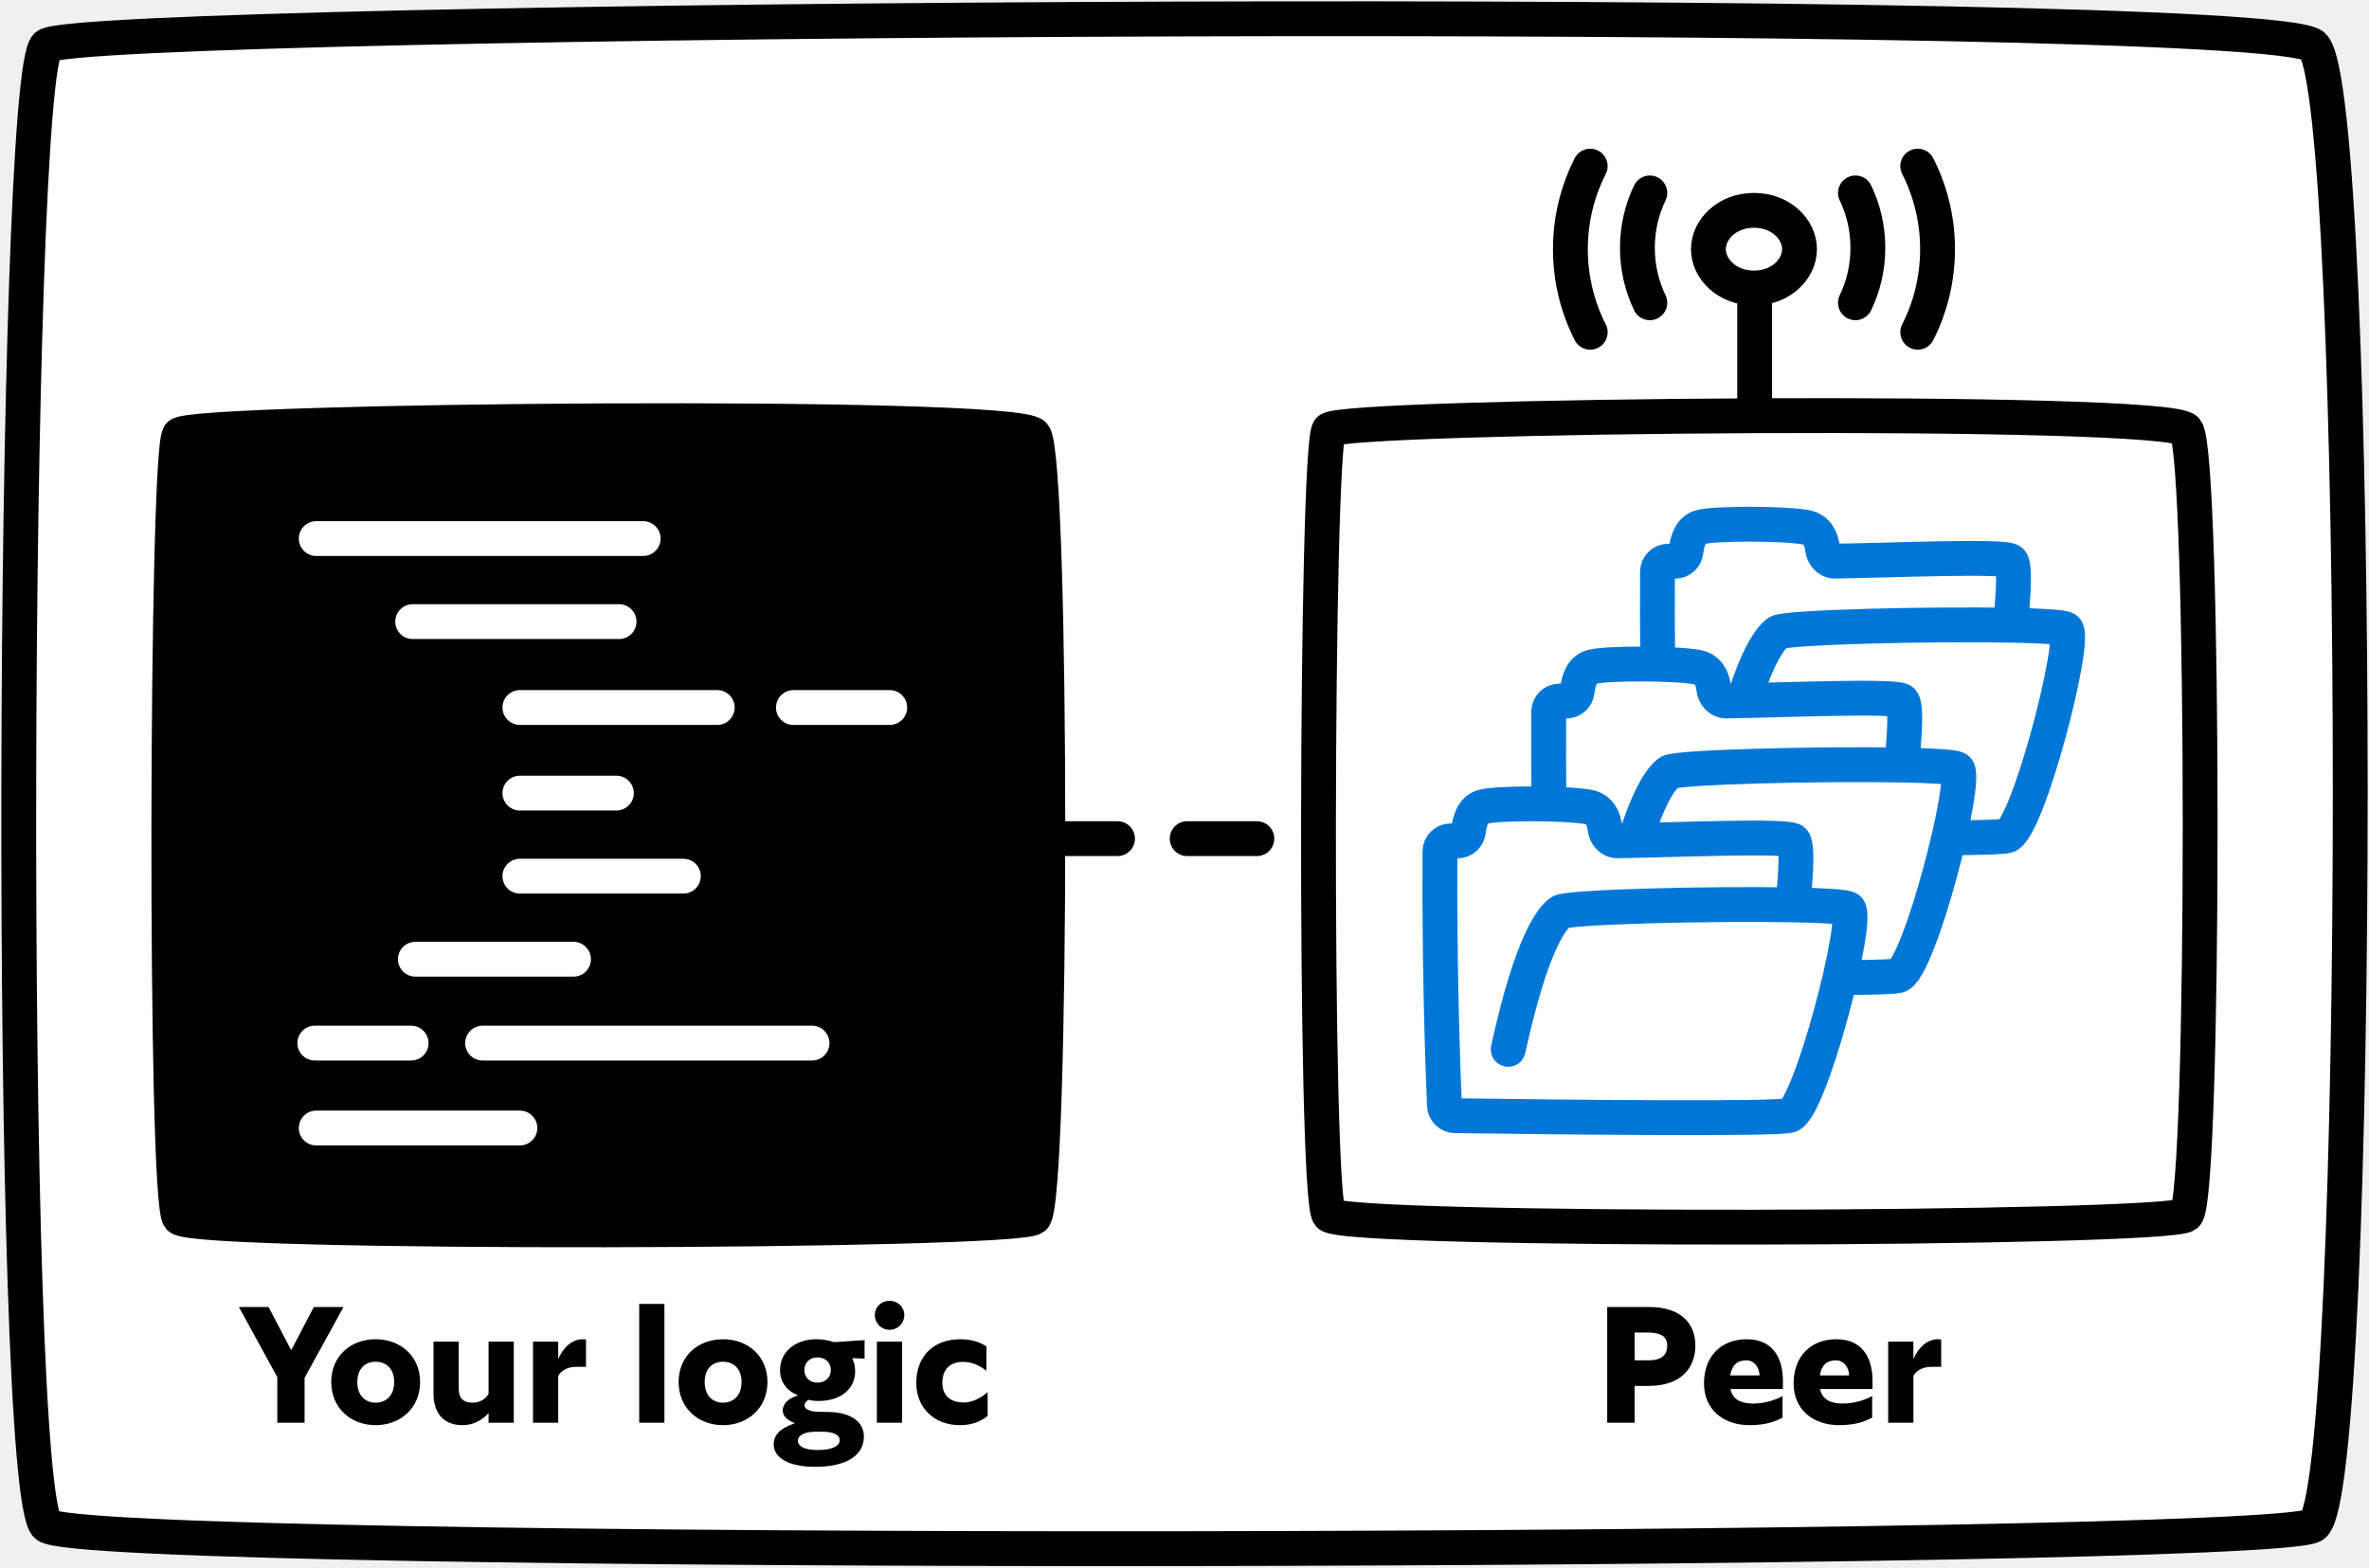
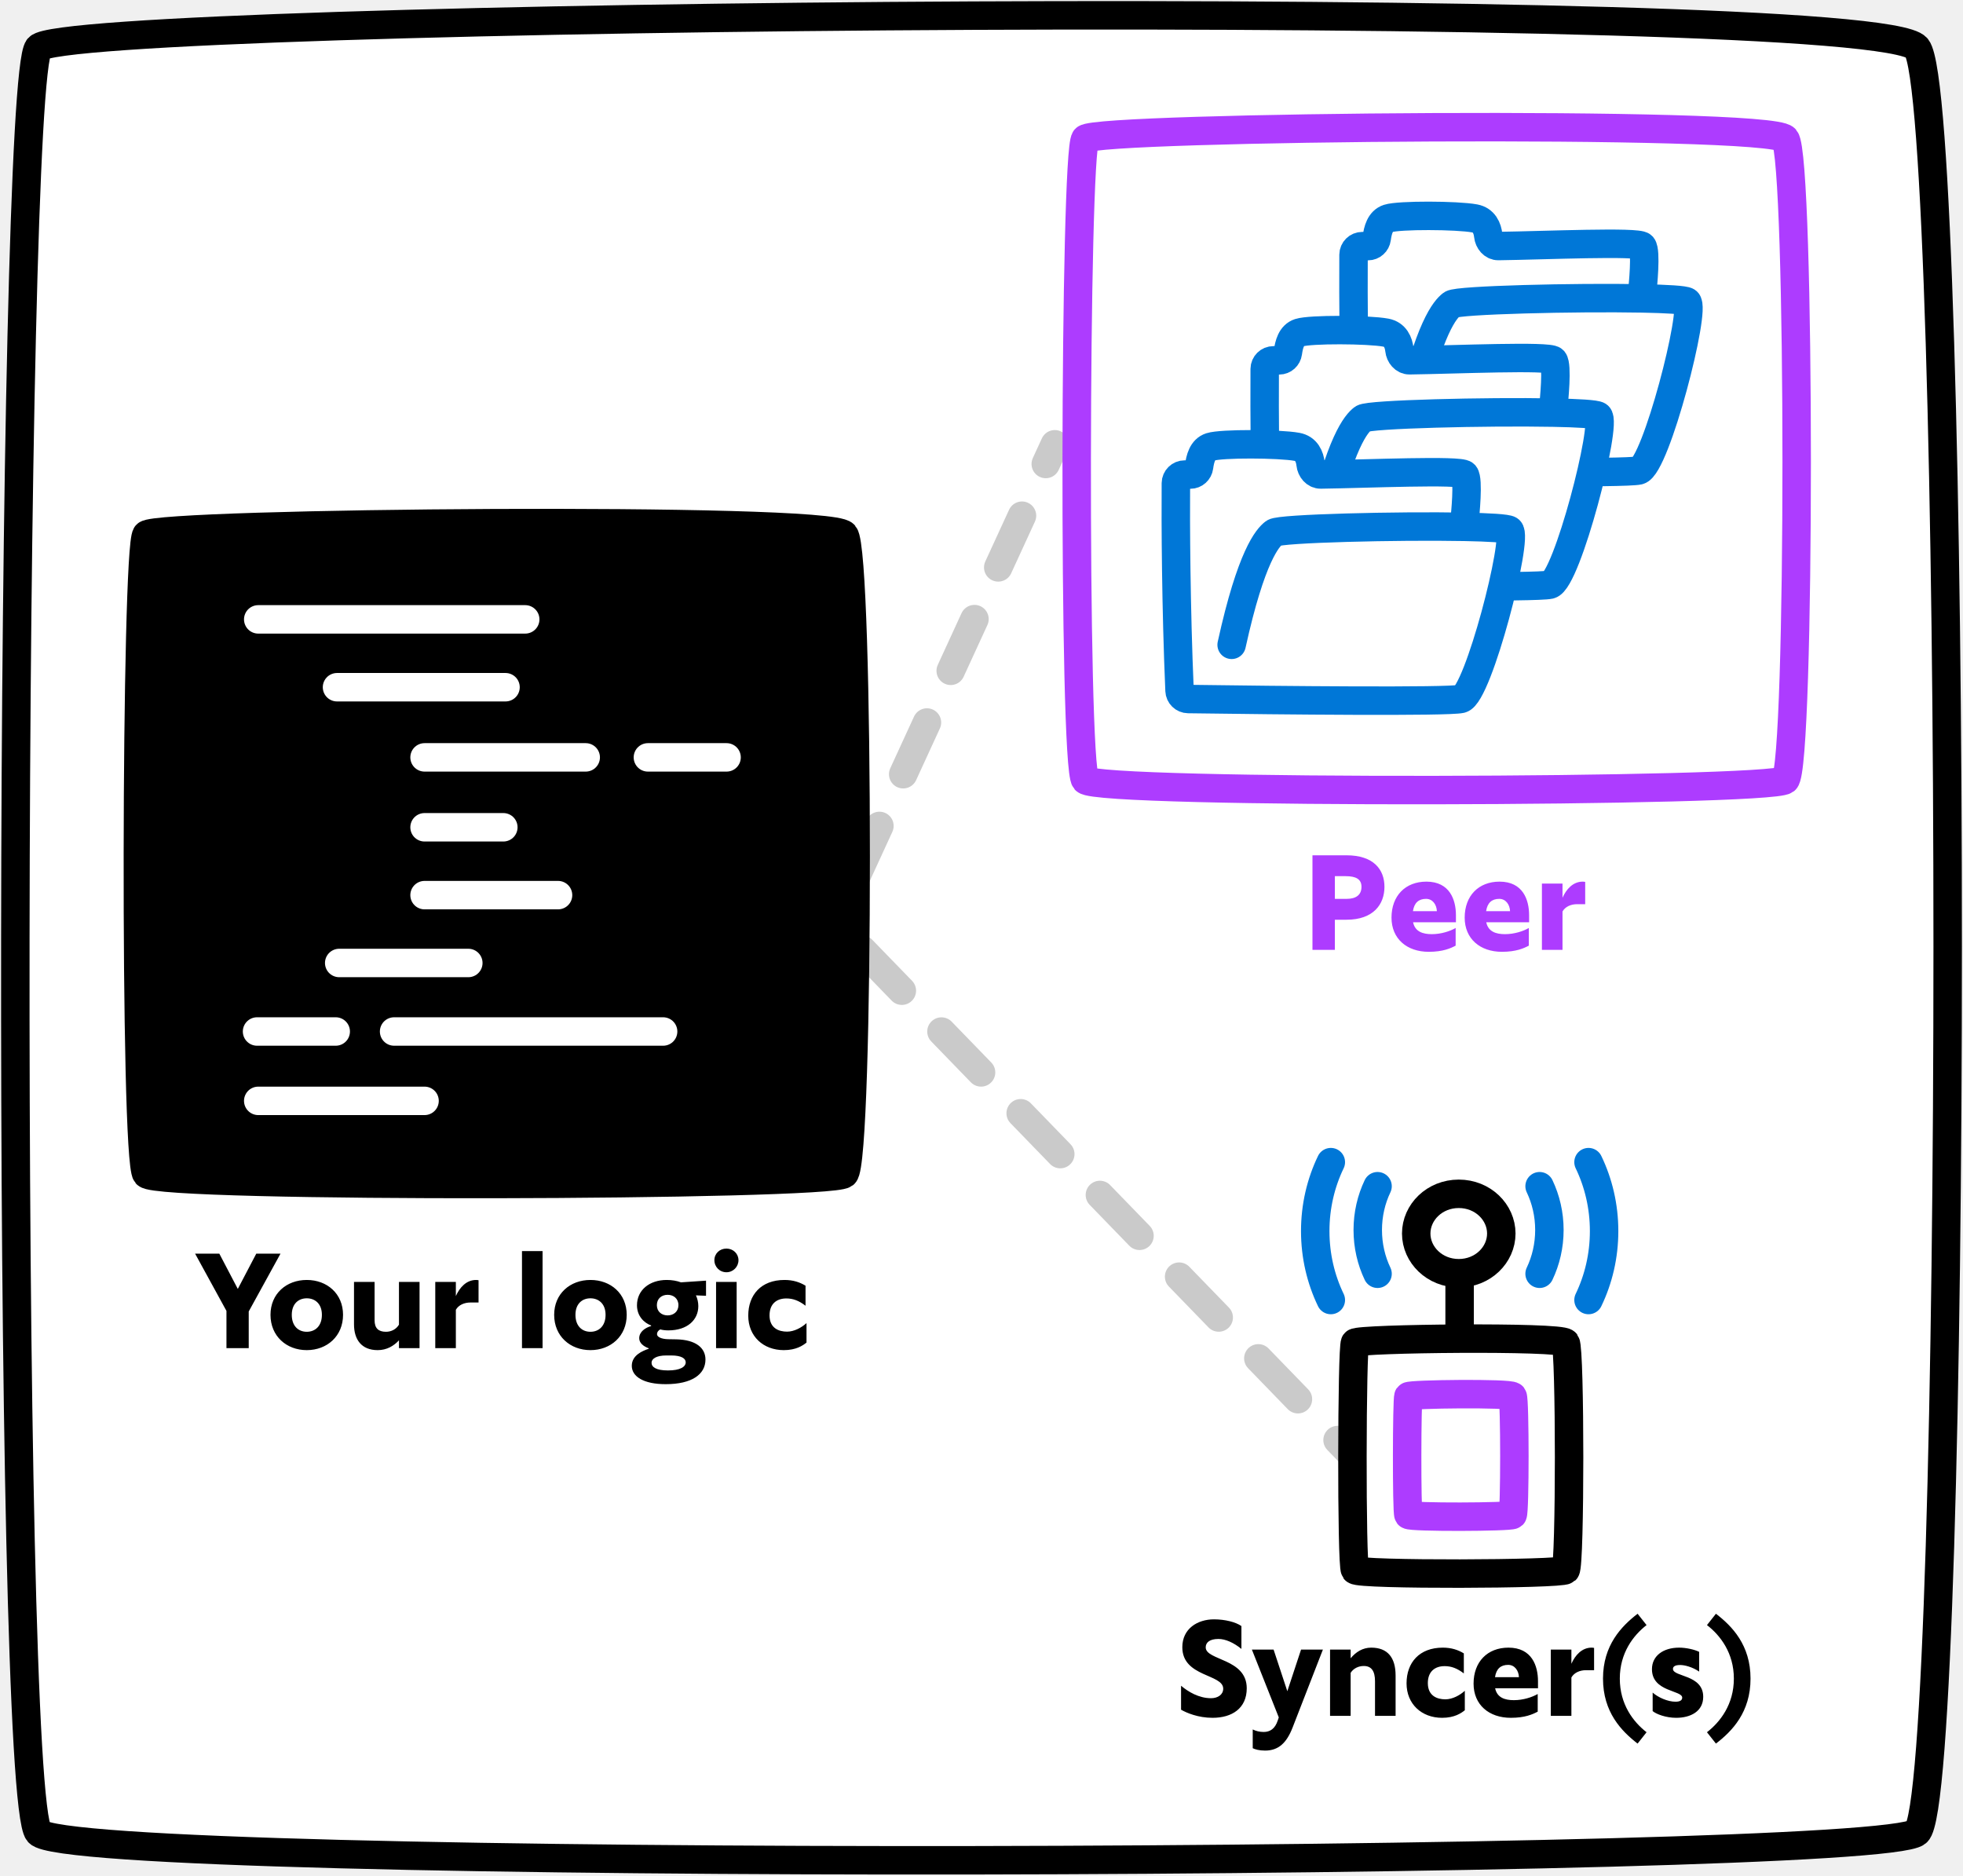
- <svg xmlns="http://www.w3.org/2000/svg" height="123" viewBox="0 0 884 585" fill="none">
-   <path d="M863.091 17.055C844.547 1.123 30.425 6.434 17.443 17.055C4.462 27.676 2.607 556.966 17.443 569.357C32.279 581.749 844.546 579.979 863.091 569.357C881.636 558.736 881.636 32.987 863.091 17.055Z" fill="white" stroke="black" stroke-width="13" stroke-linecap="round" stroke-linejoin="round" />
-   <path d="M618.503 213.395C618.365 231.645 618.545 270.19 620.181 308.203C620.272 310.317 621.992 311.99 624.107 312.019C666.742 312.616 742.72 313.371 748.8 311.966C756.628 310.157 775.298 237.803 770.886 234.814C769.724 234.027 761.661 233.557 750.425 233.343V230.716C750.425 230.568 750.433 230.423 750.448 230.276C750.672 228.182 752.365 211.709 750.425 209.458C748.509 207.235 706.143 209.122 684.686 209.42C682.179 209.455 680.324 207.144 680.059 204.651C679.692 201.208 678.133 197.589 673.855 196.795C665.725 195.288 639.272 195.2 634.342 196.795C630.643 197.993 629.595 202.146 629.09 205.928C628.822 207.937 627.163 209.458 625.136 209.458H622.493C620.302 209.458 618.519 211.205 618.503 213.395Z" fill="white" />
-   <path d="M643.98 287.251C652.916 246.519 660.515 238.219 663.405 236.048C666.046 234.066 719.924 232.761 750.425 233.343M750.425 233.343C761.661 233.557 769.724 234.027 770.886 234.814C775.298 237.803 756.628 310.157 748.8 311.966C742.72 313.371 666.742 312.616 624.107 312.019C621.992 311.99 620.272 310.317 620.181 308.203C618.545 270.19 618.365 231.645 618.503 213.395C618.519 211.205 620.302 209.458 622.493 209.458H625.136C627.163 209.458 628.822 207.937 629.09 205.928C629.595 202.146 630.643 197.993 634.342 196.795C639.272 195.2 665.725 195.288 673.855 196.795C678.133 197.589 679.692 201.208 680.059 204.651C680.324 207.144 682.179 209.455 684.686 209.42C706.143 209.122 748.509 207.235 750.425 209.458C752.365 211.709 750.672 228.182 750.448 230.276C750.433 230.423 750.425 230.568 750.425 230.716V233.343Z" stroke="#0077D7" stroke-width="13" stroke-linecap="round" stroke-linejoin="round" />
-   <path d="M577.912 265.584C577.775 283.833 577.954 322.378 579.59 360.392C579.681 362.505 581.401 364.178 583.517 364.208C626.151 364.805 702.129 365.559 708.209 364.154C716.038 362.345 734.707 289.992 730.295 287.003C729.134 286.216 721.07 285.746 709.834 285.531V282.904C709.834 282.757 709.842 282.611 709.857 282.464C710.081 280.37 711.774 263.897 709.834 261.646C707.918 259.424 665.552 261.31 644.095 261.608C641.588 261.643 639.733 259.332 639.468 256.839C639.102 253.397 637.542 249.777 633.264 248.984C625.134 247.476 598.682 247.388 593.752 248.984C590.053 250.181 589.004 254.334 588.499 258.117C588.231 260.125 586.572 261.646 584.546 261.646H581.902C579.712 261.646 577.929 263.393 577.912 265.584Z" fill="white" />
-   <path d="M603.389 339.439C612.325 298.708 619.924 290.408 622.815 288.237C625.455 286.254 679.333 284.949 709.834 285.531M709.834 285.531C721.07 285.746 729.134 286.216 730.295 287.003C734.707 289.992 716.038 362.345 708.209 364.154C702.129 365.559 626.151 364.805 583.517 364.208C581.401 364.178 579.681 362.505 579.59 360.392C577.954 322.378 577.775 283.833 577.912 265.584C577.929 263.393 579.712 261.646 581.902 261.646H584.546C586.572 261.646 588.231 260.125 588.499 258.117C589.004 254.334 590.053 250.181 593.752 248.984C598.682 247.388 625.134 247.476 633.264 248.984C637.542 249.777 639.102 253.397 639.468 256.839C639.733 259.332 641.588 261.643 644.095 261.608C665.552 261.31 707.918 259.424 709.834 261.646C711.774 263.897 710.081 280.37 709.857 282.464C709.842 282.611 709.834 282.757 709.834 282.904V285.531Z" stroke="#0077D7" stroke-width="13" stroke-linecap="round" stroke-linejoin="round" />
-   <path d="M537.321 317.772C537.184 336.022 537.364 374.566 538.999 412.58C539.09 414.694 540.81 416.367 542.926 416.396C585.561 416.993 661.538 417.748 667.618 416.343C675.447 414.534 694.116 342.18 689.704 339.191C688.543 338.404 680.479 337.934 669.243 337.719V335.093C669.243 334.945 669.251 334.799 669.267 334.652C669.491 332.559 671.183 316.086 669.243 313.835C667.327 311.612 624.961 313.499 603.504 313.797C600.998 313.831 599.143 311.52 598.877 309.028C598.511 305.585 596.951 301.965 592.673 301.172C584.543 299.664 558.091 299.576 553.161 301.172C549.462 302.369 548.413 306.523 547.909 310.305C547.64 312.314 545.981 313.835 543.955 313.835H541.311C539.121 313.835 537.338 315.582 537.321 317.772Z" fill="white" />
-   <path d="M562.798 391.627C571.734 350.896 579.333 342.596 582.224 340.425C584.864 338.442 638.742 337.138 669.243 337.719M669.243 337.719C680.479 337.934 688.543 338.404 689.704 339.191C694.116 342.18 675.447 414.534 667.618 416.343C661.538 417.748 585.561 416.993 542.926 416.396C540.81 416.367 539.09 414.694 538.999 412.58C537.364 374.566 537.184 336.022 537.321 317.772C537.338 315.582 539.121 313.835 541.311 313.835H543.955C545.981 313.835 547.64 312.314 547.909 310.305C548.413 306.523 549.462 302.369 553.161 301.172C558.091 299.576 584.543 299.664 592.673 301.172C596.951 301.965 598.511 305.585 598.877 309.028C599.143 311.52 600.998 313.831 603.504 313.797C624.961 313.499 667.327 311.612 669.243 313.835C671.183 316.086 669.491 332.559 669.267 334.652C669.251 334.799 669.243 334.945 669.243 335.093V337.719Z" stroke="#0077D7" stroke-width="13" stroke-linecap="round" stroke-linejoin="round" />
-   <path d="M654.756 155.153C576.399 155.51 498.401 157.621 495.949 160.434C491.04 166.069 490.339 446.842 495.949 453.415C501.56 459.989 808.727 459.05 815.74 453.415C822.753 447.781 822.753 168.886 815.74 160.434C812.229 156.203 733.313 154.796 654.756 155.153ZM654.756 155.153V111" stroke="black" stroke-width="13" stroke-linecap="round" stroke-linejoin="round" />
-   <path d="M614.904 497.336C619.576 497.336 622.136 498.68 622.136 502.2C622.136 505.912 619.64 507.704 615.352 507.704H609.976V497.336H614.904ZM615.288 517.24C627.576 517.24 632.632 510.2 632.632 502.2C632.632 494.2 627.576 487.8 615.288 487.8H599.736V531H609.976V517.24H615.288ZM651.661 507.704C654.605 507.704 656.461 510.264 656.589 513.336H645.645C646.221 509.496 648.269 507.704 651.661 507.704ZM652.877 531.896C659.341 531.896 662.861 530.296 665.165 529.08V521.016C662.605 522.488 658.509 523.832 654.285 523.832C650.125 523.832 646.605 522.68 645.709 518.392H665.293V515.192C665.293 508.216 662.541 499.832 651.789 499.832C642.189 499.832 635.853 506.296 635.853 516.28C635.853 525.944 642.893 531.896 652.877 531.896ZM685.099 507.704C688.043 507.704 689.899 510.264 690.027 513.336H679.083C679.659 509.496 681.707 507.704 685.099 507.704ZM686.315 531.896C692.779 531.896 696.299 530.296 698.603 529.08V521.016C696.043 522.488 691.947 523.832 687.723 523.832C683.562 523.832 680.043 522.68 679.147 518.392H698.731V515.192C698.731 508.216 695.979 499.832 685.227 499.832C675.627 499.832 669.291 506.296 669.291 516.28C669.291 525.944 676.331 531.896 686.315 531.896ZM724.36 499.96C724.168 499.896 723.592 499.832 723.208 499.832C718.792 499.832 715.72 503.288 713.992 507.192V500.728H704.584V531H713.992V513.464C715.272 511.224 717.896 510.136 720.648 510.136H724.36V499.96Z" fill="black" />
-   <path d="M671.5 93C671.5 100.34 664.596 107.5 654.5 107.5C644.404 107.5 637.5 100.34 637.5 93C637.5 85.66 644.404 78.5 654.5 78.5C664.596 78.5 671.5 85.66 671.5 93Z" stroke="black" stroke-width="13" />
-   <path d="M615.641 72C612.673 78.156 611 85.122 611 92.5C611 99.878 612.673 106.844 615.641 113M692.359 113C695.327 106.844 697 99.878 697 92.5C697 85.122 695.327 78.156 692.359 72" stroke="black" stroke-width="13" stroke-linecap="round" />
-   <path d="M593.394 62C588.665 71.309 586 81.843 586 93C586 104.157 588.665 114.691 593.394 124M715.606 124C720.335 114.691 723 104.157 723 93C723 81.843 720.335 71.309 715.606 62" stroke="black" stroke-width="13" stroke-linecap="round" />
-   <path d="M385.756 162.318C378.765 153.892 71.831 156.701 66.937 162.318C62.043 167.936 61.344 447.875 66.937 454.429C72.531 460.983 378.765 460.047 385.756 454.429C392.748 448.812 392.748 170.744 385.756 162.318Z" fill="black" stroke="black" stroke-width="13" stroke-linecap="round" stroke-linejoin="round" />
-   <path d="M128.184 487.8H117.112L108.664 503.928L100.216 487.8H89.144L103.48 513.976V531H113.656V514.232L128.184 487.8ZM140.179 531.896C149.459 531.896 156.755 525.496 156.755 515.768C156.755 506.104 149.459 499.832 140.179 499.832C130.899 499.832 123.603 506.104 123.603 515.768C123.603 525.496 130.899 531.896 140.179 531.896ZM133.331 515.768C133.331 510.712 136.403 508.216 140.179 508.216C143.955 508.216 147.091 510.712 147.091 515.768C147.091 520.952 143.955 523.512 140.179 523.512C136.403 523.512 133.331 520.952 133.331 515.768ZM191.716 531V500.728H182.308V520.248C181.028 522.424 178.724 523.512 176.356 523.512C172.836 523.512 171.172 521.784 171.172 518.264V500.728H161.764V520.12C161.764 527.032 165.156 531.896 172.58 531.896C176.74 531.896 179.94 529.976 182.308 527.416V531H191.716ZM218.673 499.96C218.481 499.896 217.905 499.832 217.521 499.832C213.105 499.832 210.033 503.288 208.305 507.192V500.728H198.897V531H208.305V513.464C209.585 511.224 212.208 510.136 214.961 510.136H218.673V499.96ZM238.522 486.648V531H247.93V486.648H238.522ZM269.804 531.896C279.084 531.896 286.38 525.496 286.38 515.768C286.38 506.104 279.084 499.832 269.804 499.832C260.524 499.832 253.228 506.104 253.228 515.768C253.228 525.496 260.524 531.896 269.804 531.896ZM262.956 515.768C262.956 510.712 266.028 508.216 269.804 508.216C273.58 508.216 276.716 510.712 276.716 515.768C276.716 520.952 273.58 523.512 269.804 523.512C266.028 523.512 262.956 520.952 262.956 515.768ZM305.085 516.024C302.333 516.024 300.157 514.296 300.157 511.352C300.157 508.344 302.333 506.616 305.085 506.616C307.773 506.616 310.013 508.344 310.013 511.352C310.013 514.296 307.773 516.024 305.085 516.024ZM305.213 541.176C299.709 541.176 297.725 539.576 297.725 537.656C297.725 535.928 299.773 534.328 304.509 534.328H306.685C311.549 534.328 313.341 535.8 313.341 537.464C313.341 539.512 310.845 541.176 305.213 541.176ZM291.069 511.416C291.069 516.408 294.397 519.48 297.533 520.632V520.888C294.845 521.656 292.093 523.512 292.093 526.456C292.093 528.632 294.013 530.168 296.445 531.064V531.256C293.501 532.28 288.701 534.264 288.701 539.064C288.701 543.928 294.013 547.448 304.189 547.448C316.157 547.448 322.365 542.968 322.365 536.184C322.365 530.872 317.949 527.16 309.117 526.968L305.341 526.904C302.205 526.84 300.221 525.88 300.221 524.6C300.221 523.768 300.669 523 301.693 522.424C302.845 522.744 304.125 522.872 305.405 522.872C314.237 522.872 319.101 517.944 319.101 511.8C319.101 510.072 318.717 508.408 318.013 506.872L322.621 507.064V500.152L311.165 500.92C309.245 500.216 307.069 499.832 304.637 499.832C296.893 499.832 291.069 504.376 291.069 511.416ZM327.209 500.728V531H336.617V500.728H327.209ZM331.945 485.496C328.809 485.496 326.441 487.8 326.441 490.808C326.441 493.816 328.809 496.312 331.945 496.312C335.017 496.312 337.449 493.816 337.449 490.808C337.449 487.8 335.017 485.496 331.945 485.496ZM358.172 531.896C363.804 531.896 366.876 529.784 368.54 528.44V519.544C366.3 521.592 362.908 523.448 359.644 523.448C355.932 523.448 351.644 521.912 351.644 516.024C351.644 510.904 354.716 508.28 359.324 508.28C362.396 508.28 365.084 509.304 368.092 511.608V502.456C365.468 500.856 362.396 499.832 358.492 499.832C347.74 499.832 341.916 506.68 341.916 516.152C341.916 525.56 348.764 531.896 358.172 531.896Z" fill="black" />
-   <path d="M118 201C153.296 201 227.109 201 240 201" stroke="white" stroke-width="13" stroke-linecap="round" stroke-linejoin="round" />
-   <path d="M154 232H231" stroke="white" stroke-width="13" stroke-linecap="round" stroke-linejoin="round" />
-   <path d="M118 421H194" stroke="white" stroke-width="13" stroke-linecap="round" stroke-linejoin="round" />
-   <path d="M194.001 264.056H267.645" stroke="white" stroke-width="13" stroke-linecap="round" stroke-linejoin="round" />
-   <path d="M296.059 264.056H332.011" stroke="white" stroke-width="13" stroke-linecap="round" stroke-linejoin="round" />
-   <path d="M180.084 389.308C215.65 389.308 290.028 389.308 303.017 389.308" stroke="white" stroke-width="13" stroke-linecap="round" stroke-linejoin="round" />
-   <path d="M117.459 389.308H153.411" stroke="white" stroke-width="13" stroke-linecap="round" stroke-linejoin="round" />
-   <path d="M194 296H230" stroke="white" stroke-width="13" stroke-linecap="round" stroke-linejoin="round" />
-   <path d="M194 327H255" stroke="white" stroke-width="13" stroke-linecap="round" stroke-linejoin="round" />
-   <path d="M155 358H214" stroke="white" stroke-width="13" stroke-linecap="round" stroke-linejoin="round" />
-   <path d="M391 313H492" stroke="black" stroke-width="13" stroke-linecap="round" stroke-linejoin="round" stroke-dasharray="26 26" />
+ <svg xmlns="http://www.w3.org/2000/svg" width="188" viewBox="0 0 897 857" fill="none">
+   <path d="M875.883 21.845C857.062 -1.676 30.775 6.164 17.599 21.845C4.424 37.526 2.541 818.947 17.599 837.241C32.657 855.535 857.061 852.921 875.883 837.241C894.705 821.56 894.705 45.366 875.883 21.845Z" fill="white" stroke="black" stroke-width="13" stroke-linecap="round" stroke-linejoin="round" />
+   <path d="M618.503 116.395C618.365 134.645 618.545 173.19 620.181 211.203C620.272 213.317 621.992 214.99 624.107 215.019C666.742 215.616 742.72 216.371 748.8 214.966C756.628 213.157 775.298 140.803 770.886 137.814C769.724 137.027 761.661 136.557 750.425 136.343V133.716C750.425 133.568 750.433 133.423 750.448 133.276C750.672 131.182 752.365 114.709 750.425 112.458C748.509 110.235 706.143 112.122 684.686 112.42C682.179 112.455 680.324 110.144 680.059 107.651C679.692 104.208 678.133 100.589 673.855 99.795C665.725 98.288 639.272 98.2 634.342 99.795C630.643 100.993 629.595 105.146 629.09 108.928C628.822 110.937 627.163 112.458 625.136 112.458H622.493C620.302 112.458 618.519 114.205 618.503 116.395Z" fill="white" />
+   <path d="M643.98 190.251C652.916 149.519 660.515 141.219 663.405 139.048C666.046 137.066 719.924 135.761 750.425 136.343M750.425 136.343C761.661 136.557 769.724 137.027 770.886 137.814C775.298 140.803 756.628 213.157 748.8 214.966C742.72 216.371 666.742 215.616 624.107 215.019C621.992 214.99 620.272 213.317 620.181 211.203C618.545 173.19 618.365 134.645 618.503 116.395C618.519 114.205 620.302 112.458 622.493 112.458H625.136C627.163 112.458 628.822 110.937 629.09 108.928C629.595 105.146 630.643 100.993 634.342 99.795C639.272 98.2 665.725 98.288 673.855 99.795C678.133 100.589 679.692 104.208 680.059 107.651C680.324 110.144 682.179 112.455 684.686 112.42C706.143 112.122 748.509 110.235 750.425 112.458C752.365 114.709 750.672 131.182 750.448 133.276C750.433 133.423 750.425 133.568 750.425 133.716V136.343Z" stroke="#0077D7" stroke-width="13" stroke-linecap="round" stroke-linejoin="round" />
+   <path d="M577.912 168.584C577.775 186.833 577.954 225.378 579.59 263.392C579.681 265.505 581.401 267.178 583.517 267.208C626.151 267.805 702.129 268.559 708.209 267.154C716.038 265.345 734.707 192.992 730.295 190.003C729.134 189.216 721.07 188.746 709.834 188.531V185.904C709.834 185.757 709.842 185.611 709.857 185.464C710.081 183.37 711.774 166.897 709.834 164.646C707.918 162.424 665.552 164.31 644.095 164.608C641.588 164.643 639.733 162.332 639.468 159.839C639.102 156.397 637.542 152.777 633.264 151.984C625.134 150.476 598.682 150.388 593.752 151.984C590.053 153.181 589.004 157.334 588.499 161.117C588.231 163.125 586.572 164.646 584.546 164.646H581.902C579.712 164.646 577.929 166.393 577.912 168.584Z" fill="white" />
+   <path d="M603.389 242.439C612.325 201.708 619.924 193.408 622.815 191.237C625.455 189.254 679.333 187.949 709.834 188.531M709.834 188.531C721.07 188.746 729.134 189.216 730.295 190.003C734.707 192.992 716.038 265.345 708.209 267.154C702.129 268.559 626.151 267.805 583.517 267.208C581.401 267.178 579.681 265.505 579.59 263.392C577.954 225.378 577.775 186.833 577.912 168.584C577.929 166.393 579.712 164.646 581.902 164.646H584.546C586.572 164.646 588.231 163.125 588.499 161.117C589.004 157.334 590.053 153.181 593.752 151.984C598.682 150.388 625.134 150.476 633.264 151.984C637.542 152.777 639.102 156.397 639.468 159.839C639.733 162.332 641.588 164.643 644.095 164.608C665.552 164.31 707.918 162.424 709.834 164.646C711.774 166.897 710.081 183.37 709.857 185.464C709.842 185.611 709.834 185.757 709.834 185.904V188.531Z" stroke="#0077D7" stroke-width="13" stroke-linecap="round" stroke-linejoin="round" />
+   <path d="M537.321 220.772C537.184 239.022 537.364 277.566 538.999 315.58C539.09 317.694 540.81 319.367 542.926 319.396C585.561 319.993 661.538 320.748 667.618 319.343C675.447 317.534 694.116 245.18 689.704 242.191C688.543 241.404 680.479 240.934 669.243 240.719V238.093C669.243 237.945 669.251 237.799 669.267 237.652C669.491 235.559 671.183 219.086 669.243 216.835C667.327 214.612 624.961 216.499 603.504 216.797C600.998 216.831 599.143 214.52 598.877 212.028C598.511 208.585 596.951 204.965 592.673 204.172C584.543 202.664 558.091 202.576 553.161 204.172C549.462 205.369 548.413 209.523 547.909 213.305C547.64 215.314 545.981 216.835 543.955 216.835H541.311C539.121 216.835 537.338 218.582 537.321 220.772Z" fill="white" />
+   <path d="M562.798 294.627C571.734 253.896 579.333 245.596 582.224 243.425C584.864 241.442 638.742 240.138 669.243 240.719M669.243 240.719C680.479 240.934 688.543 241.404 689.704 242.191C694.116 245.18 675.447 317.534 667.618 319.343C661.538 320.748 585.561 319.993 542.926 319.396C540.81 319.367 539.09 317.694 538.999 315.58C537.364 277.566 537.184 239.022 537.321 220.772C537.338 218.582 539.121 216.835 541.311 216.835H543.955C545.981 216.835 547.64 215.314 547.909 213.305C548.413 209.523 549.462 205.369 553.161 204.172C558.091 202.576 584.543 202.664 592.673 204.172C596.951 204.965 598.511 208.585 598.877 212.028C599.143 214.52 600.998 216.831 603.504 216.797C624.961 216.499 667.327 214.612 669.243 216.835C671.183 219.086 669.491 235.559 669.267 237.652C669.251 237.799 669.243 237.945 669.243 238.093V240.719Z" stroke="#0077D7" stroke-width="13" stroke-linecap="round" stroke-linejoin="round" />
+   <path d="M614.904 400.336C619.576 400.336 622.136 401.68 622.136 405.2C622.136 408.912 619.64 410.704 615.352 410.704H609.976V400.336H614.904ZM615.288 420.24C627.576 420.24 632.632 413.2 632.632 405.2C632.632 397.2 627.576 390.8 615.288 390.8H599.736V434H609.976V420.24H615.288ZM651.661 410.704C654.605 410.704 656.461 413.264 656.589 416.336H645.645C646.221 412.496 648.269 410.704 651.661 410.704ZM652.877 434.896C659.341 434.896 662.861 433.296 665.165 432.08V424.016C662.605 425.488 658.509 426.832 654.285 426.832C650.125 426.832 646.605 425.68 645.709 421.392H665.293V418.192C665.293 411.216 662.541 402.832 651.789 402.832C642.189 402.832 635.853 409.296 635.853 419.28C635.853 428.944 642.893 434.896 652.877 434.896ZM685.099 410.704C688.043 410.704 689.899 413.264 690.027 416.336H679.083C679.659 412.496 681.707 410.704 685.099 410.704ZM686.315 434.896C692.779 434.896 696.299 433.296 698.603 432.08V424.016C696.043 425.488 691.947 426.832 687.723 426.832C683.562 426.832 680.043 425.68 679.147 421.392H698.731V418.192C698.731 411.216 695.979 402.832 685.227 402.832C675.627 402.832 669.291 409.296 669.291 419.28C669.291 428.944 676.331 434.896 686.315 434.896ZM724.36 402.96C724.168 402.896 723.592 402.832 723.208 402.832C718.792 402.832 715.72 406.288 713.992 410.192V403.728H704.584V434H713.992V416.464C715.272 414.224 717.896 413.136 720.648 413.136H724.36V402.96Z" fill="#AD3CFF" />
+   <path d="M128.184 572.8H117.112L108.664 588.928L100.216 572.8H89.144L103.48 598.976V616H113.656V599.232L128.184 572.8ZM140.179 616.896C149.459 616.896 156.755 610.496 156.755 600.768C156.755 591.104 149.459 584.832 140.179 584.832C130.899 584.832 123.603 591.104 123.603 600.768C123.603 610.496 130.899 616.896 140.179 616.896ZM133.331 600.768C133.331 595.712 136.403 593.216 140.179 593.216C143.955 593.216 147.091 595.712 147.091 600.768C147.091 605.952 143.955 608.512 140.179 608.512C136.403 608.512 133.331 605.952 133.331 600.768ZM191.716 616V585.728H182.308V605.248C181.028 607.424 178.724 608.512 176.356 608.512C172.836 608.512 171.172 606.784 171.172 603.264V585.728H161.764V605.12C161.764 612.032 165.156 616.896 172.58 616.896C176.74 616.896 179.94 614.976 182.308 612.416V616H191.716ZM218.673 584.96C218.481 584.896 217.905 584.832 217.521 584.832C213.105 584.832 210.033 588.288 208.305 592.192V585.728H198.897V616H208.305V598.464C209.585 596.224 212.208 595.136 214.961 595.136H218.673V584.96ZM238.522 571.648V616H247.93V571.648H238.522ZM269.804 616.896C279.084 616.896 286.38 610.496 286.38 600.768C286.38 591.104 279.084 584.832 269.804 584.832C260.524 584.832 253.228 591.104 253.228 600.768C253.228 610.496 260.524 616.896 269.804 616.896ZM262.956 600.768C262.956 595.712 266.028 593.216 269.804 593.216C273.58 593.216 276.716 595.712 276.716 600.768C276.716 605.952 273.58 608.512 269.804 608.512C266.028 608.512 262.956 605.952 262.956 600.768ZM305.085 601.024C302.333 601.024 300.157 599.296 300.157 596.352C300.157 593.344 302.333 591.616 305.085 591.616C307.773 591.616 310.013 593.344 310.013 596.352C310.013 599.296 307.773 601.024 305.085 601.024ZM305.213 626.176C299.709 626.176 297.725 624.576 297.725 622.656C297.725 620.928 299.773 619.328 304.509 619.328H306.685C311.549 619.328 313.341 620.8 313.341 622.464C313.341 624.512 310.845 626.176 305.213 626.176ZM291.069 596.416C291.069 601.408 294.397 604.48 297.533 605.632V605.888C294.845 606.656 292.093 608.512 292.093 611.456C292.093 613.632 294.013 615.168 296.445 616.064V616.256C293.501 617.28 288.701 619.264 288.701 624.064C288.701 628.928 294.013 632.448 304.189 632.448C316.157 632.448 322.365 627.968 322.365 621.184C322.365 615.872 317.949 612.16 309.117 611.968L305.341 611.904C302.205 611.84 300.221 610.88 300.221 609.6C300.221 608.768 300.669 608 301.693 607.424C302.845 607.744 304.125 607.872 305.405 607.872C314.237 607.872 319.101 602.944 319.101 596.8C319.101 595.072 318.717 593.408 318.013 591.872L322.621 592.064V585.152L311.165 585.92C309.245 585.216 307.069 584.832 304.637 584.832C296.893 584.832 291.069 589.376 291.069 596.416ZM327.209 585.728V616H336.617V585.728H327.209ZM331.945 570.496C328.809 570.496 326.441 572.8 326.441 575.808C326.441 578.816 328.809 581.312 331.945 581.312C335.017 581.312 337.449 578.816 337.449 575.808C337.449 572.8 335.017 570.496 331.945 570.496ZM358.172 616.896C363.804 616.896 366.876 614.784 368.54 613.44V604.544C366.3 606.592 362.908 608.448 359.644 608.448C355.932 608.448 351.644 606.912 351.644 601.024C351.644 595.904 354.716 593.28 359.324 593.28C362.396 593.28 365.084 594.304 368.092 596.608V587.456C365.468 585.856 362.396 584.832 358.492 584.832C347.74 584.832 341.916 591.68 341.916 601.152C341.916 610.56 348.764 616.896 358.172 616.896Z" fill="black" />
+   <path d="M539.688 781.184C542.12 782.592 547.432 784.896 554.088 784.896C562.92 784.896 569.704 780.608 569.704 771.392C569.704 757.696 550.952 758.784 550.952 752.704C550.952 750.528 552.68 748.864 556.776 748.864C559.976 748.864 563.688 750.528 567.272 753.408V742.976C564.648 741.12 559.72 739.904 554.728 739.904C547.176 739.904 540.264 744.192 540.264 752.64C540.264 766.336 558.952 764.8 558.952 771.584C558.952 774.336 556.456 775.936 553.384 775.936C547.816 775.936 542.952 772.992 539.688 770.24V781.184ZM594.519 753.728L588.247 772.736L581.975 753.728H572.055L584.343 784.704L583.895 786.048C582.615 790.016 580.247 791.36 577.431 791.36C575.575 791.36 573.783 790.912 572.439 790.208V798.784C573.463 799.296 575.383 799.872 578.071 799.872C584.279 799.872 587.927 796.288 590.615 789.44L604.503 753.728H594.519ZM628.316 768.192V784H637.724V765.568C637.724 757.376 634.076 752.832 626.588 752.832C622.748 752.832 619.612 754.752 617.18 757.696V753.728H607.772V784H617.18V764.352C618.46 762.304 620.764 761.216 623.196 761.216C626.716 761.216 628.316 763.584 628.316 768.192ZM658.984 784.896C664.616 784.896 667.688 782.784 669.352 781.44V772.544C667.112 774.592 663.72 776.448 660.456 776.448C656.744 776.448 652.456 774.912 652.456 769.024C652.456 763.904 655.528 761.28 660.136 761.28C663.208 761.28 665.896 762.304 668.904 764.608V755.456C666.28 753.856 663.208 752.832 659.304 752.832C648.552 752.832 642.728 759.68 642.728 769.152C642.728 778.56 649.576 784.896 658.984 784.896ZM689.161 760.704C692.105 760.704 693.961 763.264 694.089 766.336H683.145C683.721 762.496 685.769 760.704 689.161 760.704ZM690.377 784.896C696.841 784.896 700.361 783.296 702.665 782.08V774.016C700.105 775.488 696.009 776.832 691.785 776.832C687.625 776.832 684.105 775.68 683.209 771.392H702.793V768.192C702.793 761.216 700.041 752.832 689.289 752.832C679.689 752.832 673.353 759.296 673.353 769.28C673.353 778.944 680.393 784.896 690.377 784.896ZM728.423 752.96C728.231 752.896 727.655 752.832 727.271 752.832C722.855 752.832 719.783 756.288 718.055 760.192V753.728H708.647V784H718.055V766.464C719.335 764.224 721.958 763.136 724.711 763.136H728.423V752.96ZM732.498 766.976C732.498 782.336 740.946 790.976 748.306 796.672L752.402 791.488C746.322 786.752 740.178 778.752 740.178 766.976C740.178 755.264 746.322 747.264 752.402 742.528L748.306 737.344C740.946 743.04 732.498 751.68 732.498 766.976ZM765.939 784.896C772.531 784.896 778.291 781.952 778.291 775.296C778.291 765.056 764.467 766.272 764.467 762.56C764.467 761.408 765.491 760.768 767.795 760.768C769.779 760.768 773.363 761.664 776.435 763.776V754.752C774.387 753.728 770.547 752.832 767.283 752.832C760.051 752.832 754.867 756.544 754.867 762.688C754.867 773.12 768.691 772.224 768.691 775.68C768.691 776.96 767.539 777.536 765.619 777.536C762.099 777.536 757.747 775.616 755.187 773.376V781.824C756.851 783.232 761.267 784.896 765.939 784.896ZM799.909 766.976C799.909 751.68 791.525 743.04 784.101 737.344L780.005 742.528C786.085 747.2 792.293 755.264 792.293 766.976C792.293 778.752 786.085 786.752 780.005 791.488L784.101 796.672C791.525 790.976 799.909 782.336 799.909 766.976Z" fill="black" />
+   <path d="M391 401L482 203" stroke="#CACACA" stroke-width="13" stroke-linecap="round" stroke-linejoin="round" stroke-dasharray="26 26" />
+   <path d="M394 434L618 665" stroke="#CACACA" stroke-width="13" stroke-linecap="round" stroke-linejoin="round" stroke-dasharray="26 26" />
+   <path d="M815.74 356.415C822.753 350.781 822.753 71.886 815.74 63.434C812.229 59.203 733.313 57.796 654.756 58.154C576.399 58.51 498.401 60.621 495.949 63.434C491.04 69.069 490.339 349.842 495.949 356.415C501.56 362.989 808.727 362.05 815.74 356.415Z" stroke="#AD3CFF" stroke-width="13" stroke-linecap="round" stroke-linejoin="round" />
+   <path d="M385.756 244.318C378.765 235.892 71.831 238.701 66.937 244.318C62.043 249.936 61.344 529.875 66.937 536.429C72.531 542.983 378.765 542.047 385.756 536.429C392.748 530.812 392.748 252.744 385.756 244.318Z" fill="black" stroke="black" stroke-width="13" stroke-linecap="round" stroke-linejoin="round" />
+   <path d="M118 283C153.296 283 227.109 283 240 283" stroke="white" stroke-width="13" stroke-linecap="round" stroke-linejoin="round" />
+   <path d="M154 314H231" stroke="white" stroke-width="13" stroke-linecap="round" stroke-linejoin="round" />
+   <path d="M118 503H194" stroke="white" stroke-width="13" stroke-linecap="round" stroke-linejoin="round" />
+   <path d="M194.001 346.056H267.645" stroke="white" stroke-width="13" stroke-linecap="round" stroke-linejoin="round" />
+   <path d="M296.059 346.056H332.011" stroke="white" stroke-width="13" stroke-linecap="round" stroke-linejoin="round" />
+   <path d="M180.084 471.308C215.65 471.308 290.028 471.308 303.017 471.308" stroke="white" stroke-width="13" stroke-linecap="round" stroke-linejoin="round" />
+   <path d="M117.459 471.308H153.411" stroke="white" stroke-width="13" stroke-linecap="round" stroke-linejoin="round" />
+   <path d="M194 378H230" stroke="white" stroke-width="13" stroke-linecap="round" stroke-linejoin="round" />
+   <path d="M194 409H255" stroke="white" stroke-width="13" stroke-linecap="round" stroke-linejoin="round" />
+   <path d="M155 440H214" stroke="white" stroke-width="13" stroke-linecap="round" stroke-linejoin="round" />
+   <path d="M715.417 717.375C717.528 715.378 717.528 616.519 715.417 613.523C714.361 612.023 690.614 611.524 666.975 611.651C643.397 611.777 619.926 612.526 619.188 613.523C617.711 615.52 617.5 715.045 619.188 717.375C620.877 719.705 713.307 719.372 715.417 717.375Z" fill="white" />
+   <path d="M666.975 611.651C643.397 611.777 619.926 612.526 619.188 613.523C617.711 615.52 617.5 715.045 619.188 717.375C620.877 719.705 713.307 719.372 715.417 717.375C717.528 715.378 717.528 616.519 715.417 613.523C714.361 612.023 690.614 611.524 666.975 611.651ZM666.975 611.651V585" stroke="black" stroke-width="13" stroke-linecap="round" stroke-linejoin="round" />
+   <path d="M691.217 692.152C692.261 691.111 692.261 639.549 691.217 637.986C690.694 637.204 678.94 636.944 667.24 637.01C655.57 637.076 643.953 637.466 643.588 637.986C642.857 639.028 642.753 690.937 643.588 692.152C644.424 693.368 690.172 693.194 691.217 692.152Z" fill="white" stroke="#AD3CFF" stroke-width="13" stroke-linecap="round" stroke-linejoin="round" />
+   <path d="M686.026 563.614C686.026 573.325 677.64 581.758 666.585 581.758C655.53 581.758 647.145 573.325 647.145 563.614C647.145 553.904 655.53 545.47 666.585 545.47C677.64 545.47 686.026 553.904 686.026 563.614Z" fill="white" stroke="black" stroke-width="13" />
+   <path d="M629.479 542C626.615 548.006 625 554.802 625 562C625 569.198 626.615 575.994 629.479 582M703.521 582C706.385 575.994 708 569.198 708 562C708 554.802 706.385 548.006 703.521 542" stroke="#0077D7" stroke-width="13" stroke-linecap="round" />
+   <path d="M608.124 531C603.568 540.459 601 551.163 601 562.5C601 573.837 603.568 584.541 608.124 594M725.876 594C730.432 584.541 733 573.837 733 562.5C733 551.163 730.432 540.459 725.876 531" stroke="#0077D7" stroke-width="13" stroke-linecap="round" />
</svg>
